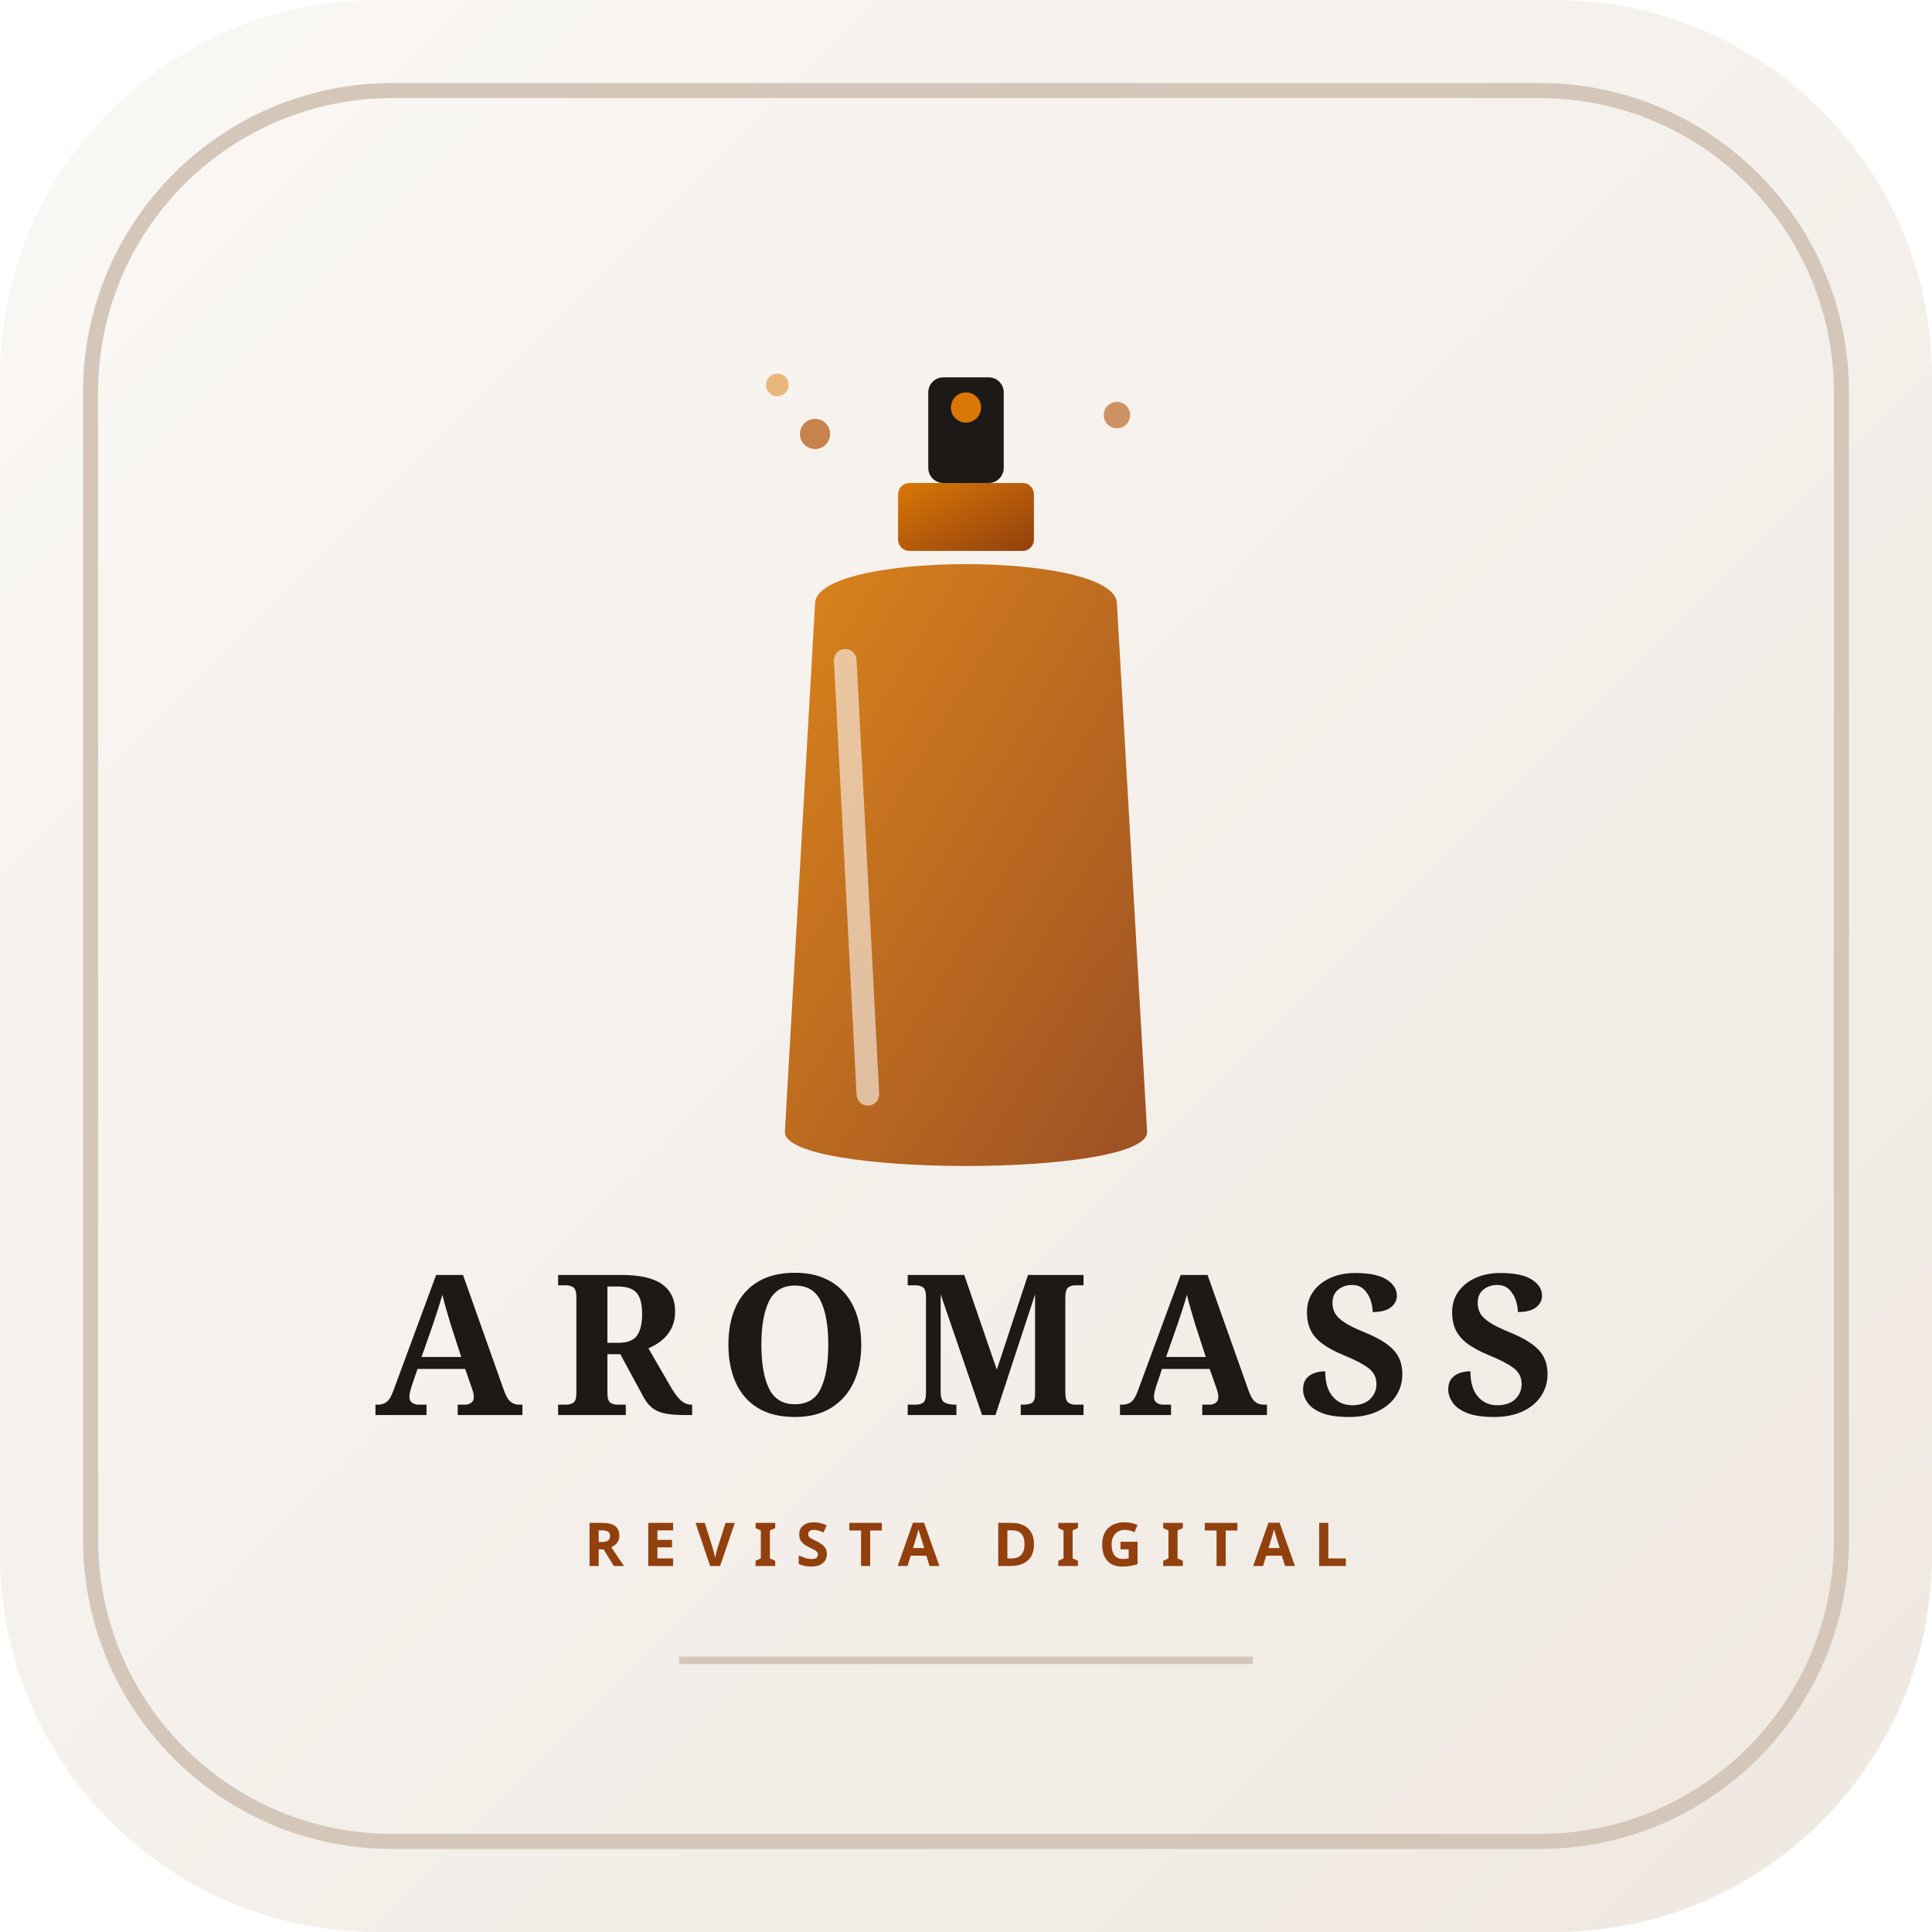
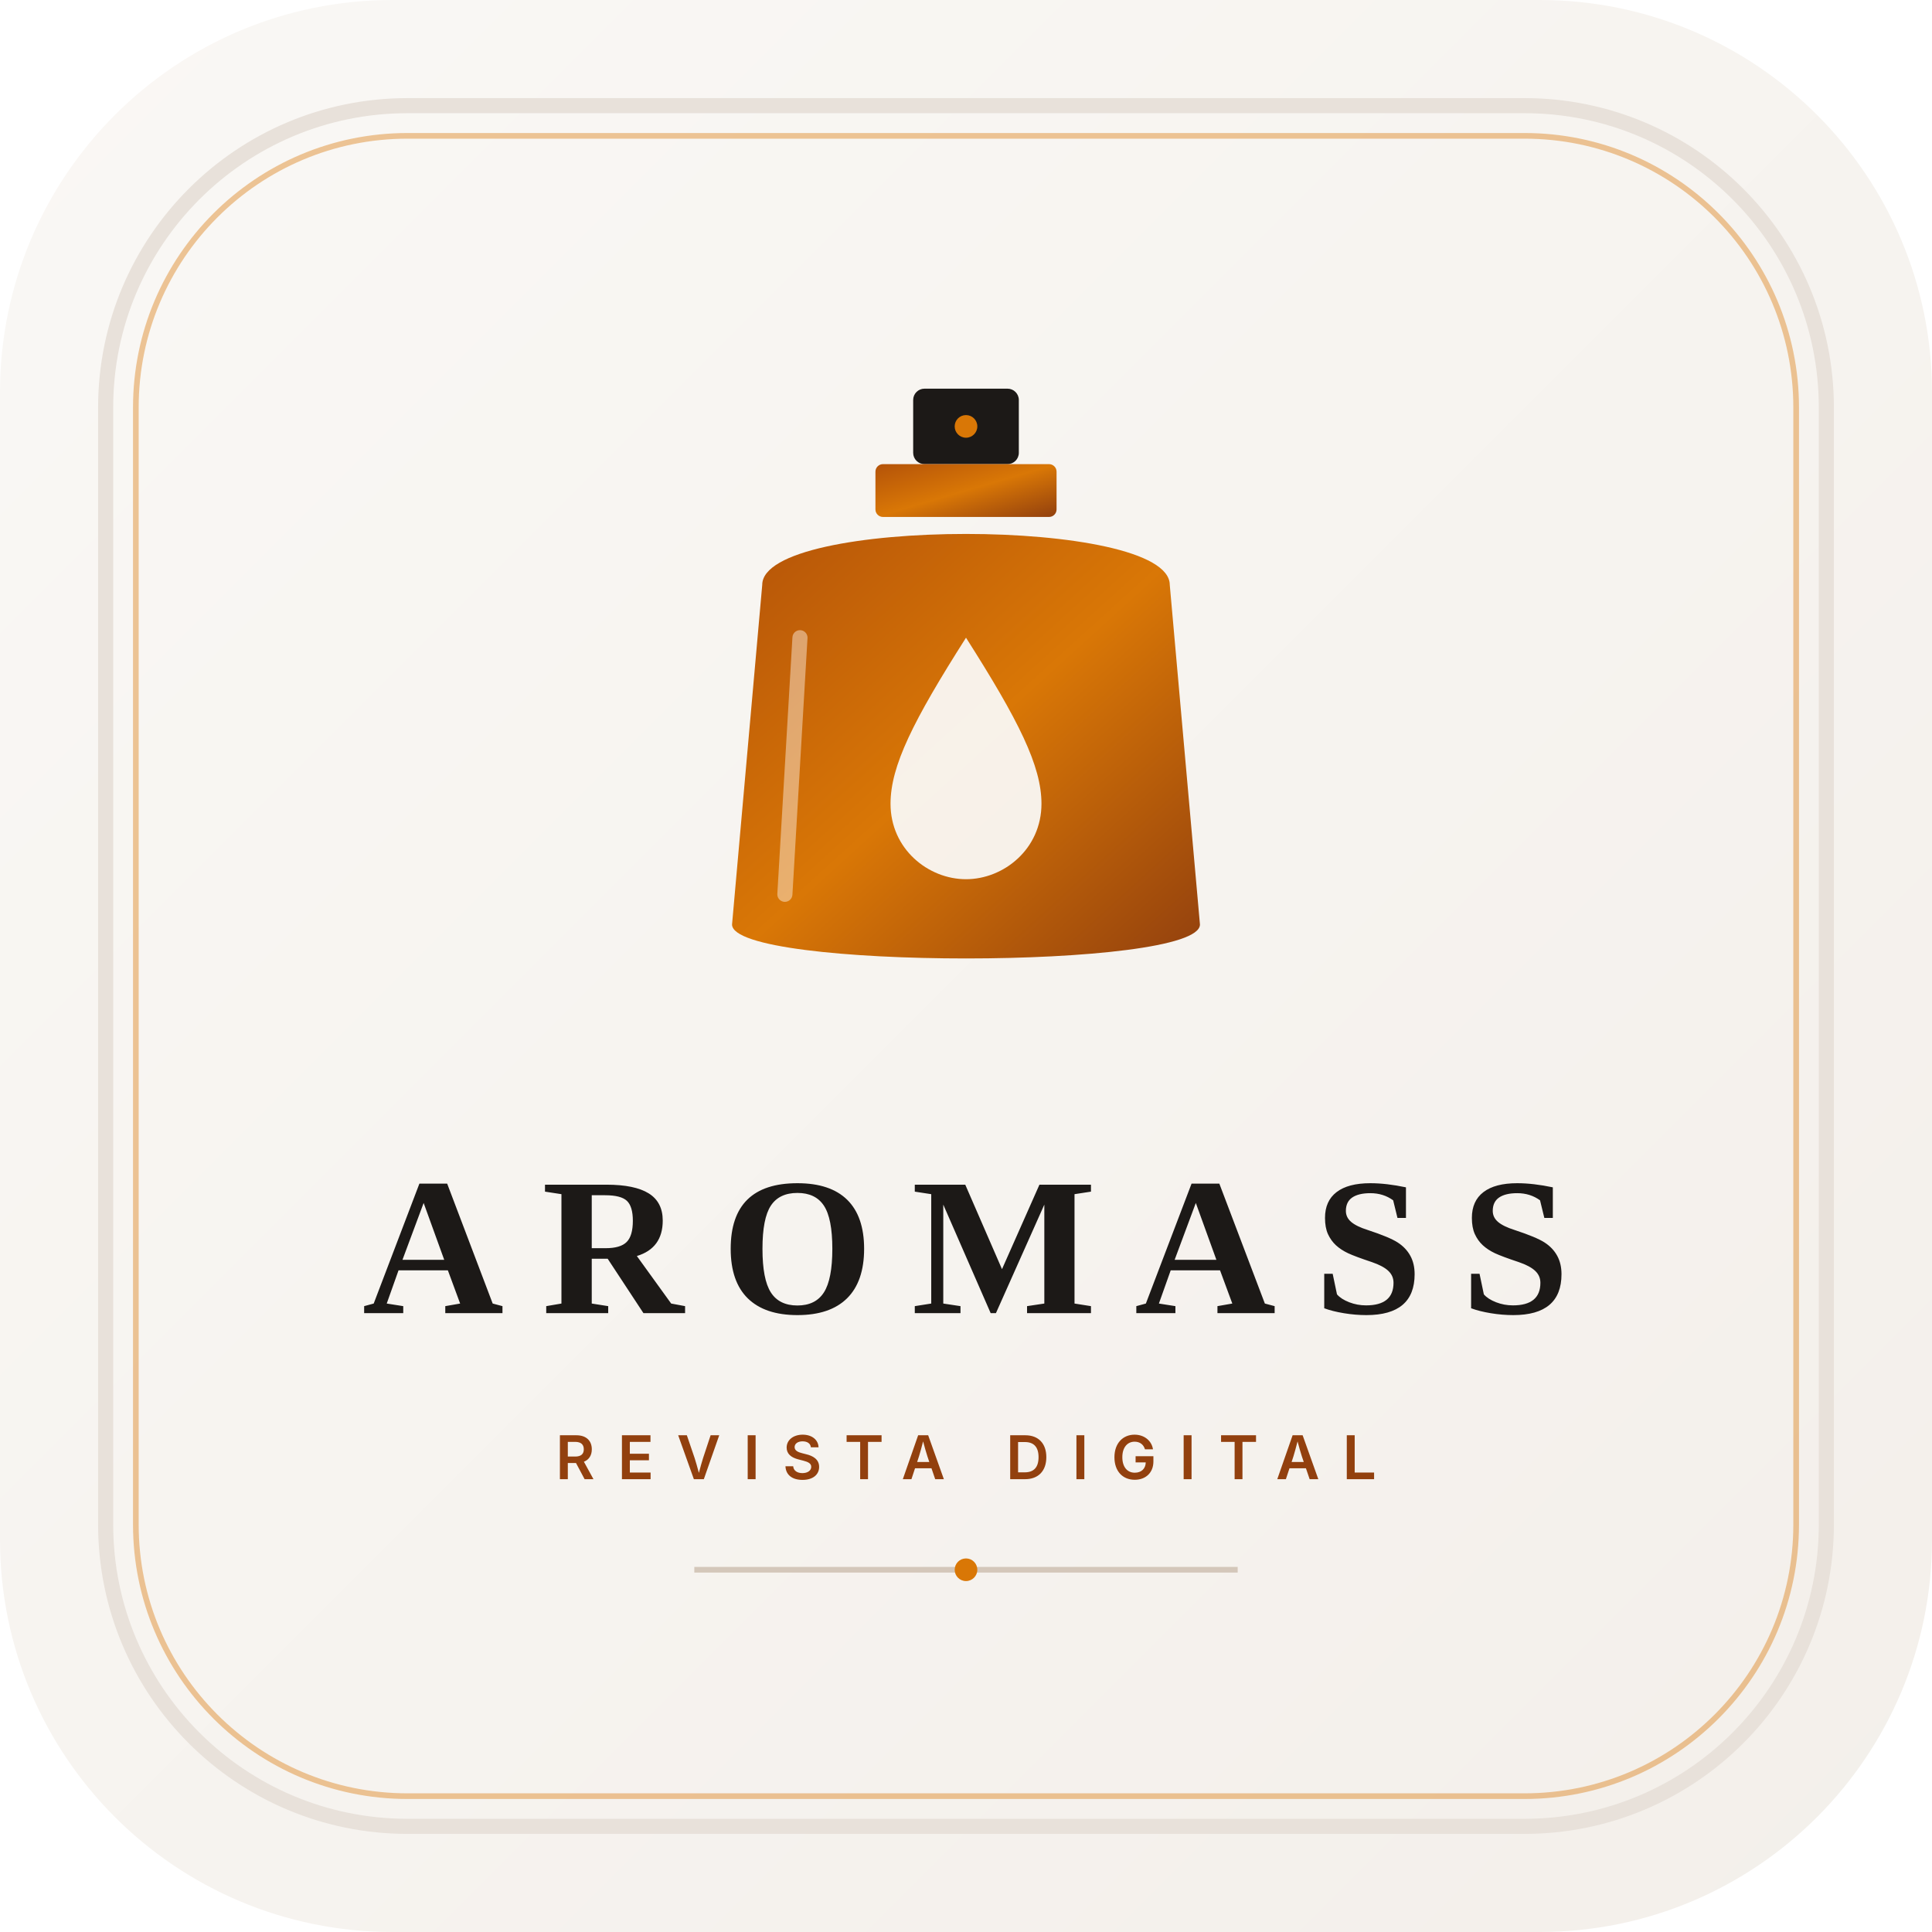
<svg xmlns="http://www.w3.org/2000/svg" viewBox="0 0 512 512" width="512" height="512">
  <defs>
-     <linearGradient id="bgGrad" x1="0%" y1="0%" x2="100%" y2="100%">
+     <linearGradient id="bgCanvas" x1="0%" y1="0%" x2="100%" y2="100%">
      <stop offset="0%" stop-color="#FAF8F5" />
-       <stop offset="100%" stop-color="#EFE8E1" />
+       <stop offset="100%" stop-color="#F3EFEA" />
    </linearGradient>
-     <linearGradient id="goldGrad" x1="0%" y1="0%" x2="100%" y2="100%">
-       <stop offset="0%" stop-color="#D97706" />
+     <linearGradient id="goldGradient" x1="0%" y1="0%" x2="100%" y2="100%">
+       <stop offset="0%" stop-color="#B45309" />
+       <stop offset="50%" stop-color="#D97706" />
      <stop offset="100%" stop-color="#92400E" />
    </linearGradient>
  </defs>
-   <rect width="512" height="512" rx="100" fill="url(#bgGrad)" />
-   <rect x="24" y="24" width="464" height="464" rx="80" fill="none" stroke="#D4C7BA" stroke-width="4" />
-   <g transform="translate(196, 90)">
-     <rect x="50" y="10" width="20" height="28" rx="4" fill="#1C1917" />
-     <rect x="42" y="38" width="36" height="18" rx="3" fill="url(#goldGrad)" />
-     <circle cx="60" cy="18" r="4" fill="#D97706" />
-     <path d="M 20 70 C 20 56, 100 56, 100 70 L 108 210 C 108 222, 12 222, 12 210 Z" fill="url(#goldGrad)" opacity="0.9" />
-     <path d="M 28 85 L 34 200" stroke="#FAF8F5" stroke-width="6" stroke-linecap="round" opacity="0.6" />
-     <circle cx="20" cy="25" r="4" fill="#B45309" opacity="0.7" />
-     <circle cx="10" cy="12" r="3" fill="#D97706" opacity="0.5" />
-     <circle cx="100" cy="20" r="3.5" fill="#B45309" opacity="0.6" />
+   <rect width="512" height="512" rx="104" fill="url(#bgCanvas)" />
+   <rect x="28" y="28" width="456" height="456" rx="80" fill="none" stroke="#E8E1DA" stroke-width="4" />
+   <rect x="36" y="36" width="440" height="440" rx="72" fill="none" stroke="#D97706" stroke-width="1.5" stroke-opacity="0.4" />
+   <g transform="translate(256, 175)">
+     <rect x="-14" y="-72" width="28" height="20" rx="3" fill="#1C1917" />
+     <rect x="-24" y="-52" width="48" height="14" rx="2" fill="url(#goldGradient)" />
+     <circle cx="0" cy="-62" r="3" fill="#D97706" />
+     <path d="M -54 -20 C -54 -38, 54 -38, 54 -20 L 62 70 C 62 82, -62 82, -62 70 Z" fill="url(#goldGradient)" />
+     <path d="M -44 -6 L -48 62" stroke="#FFF7ED" stroke-width="4" stroke-linecap="round" opacity="0.45" />
+     <path d="M 0 -6 C 14 16, 20 28, 20 38 C 20 50, 10 58, 0 58 C -10 58, -20 50, -20 38 C -20 28, -14 16, 0 -6 Z" fill="#FAF8F5" opacity="0.95" />
  </g>
-   <text x="256" y="375" text-anchor="middle" font-family="'Playfair Display', Georgia, serif" font-size="52" font-weight="700" letter-spacing="8" fill="#1C1917">
+   <text x="256" y="348" text-anchor="middle" font-family="'Playfair Display', Georgia, 'Times New Roman', serif" font-size="52" font-weight="700" letter-spacing="10" fill="#1C1917">
    AROMASS
  </text>
-   <text x="256" y="415" text-anchor="middle" font-family="'Plus Jakarta Sans', sans-serif" font-size="16" font-weight="600" letter-spacing="5" fill="#92400E">
+   <text x="256" y="392" text-anchor="middle" font-family="'Plus Jakarta Sans', system-ui, -apple-system, sans-serif" font-size="16" font-weight="600" letter-spacing="6" fill="#92400E">
    REVISTA DIGITAL
  </text>
-   <line x1="180" y1="440" x2="332" y2="440" stroke="#D4C7BA" stroke-width="2" />
+   <line x1="184" y1="416" x2="328" y2="416" stroke="#D4C7BA" stroke-width="1.5" />
+   <circle cx="256" cy="416" r="3" fill="#D97706" />
</svg>
